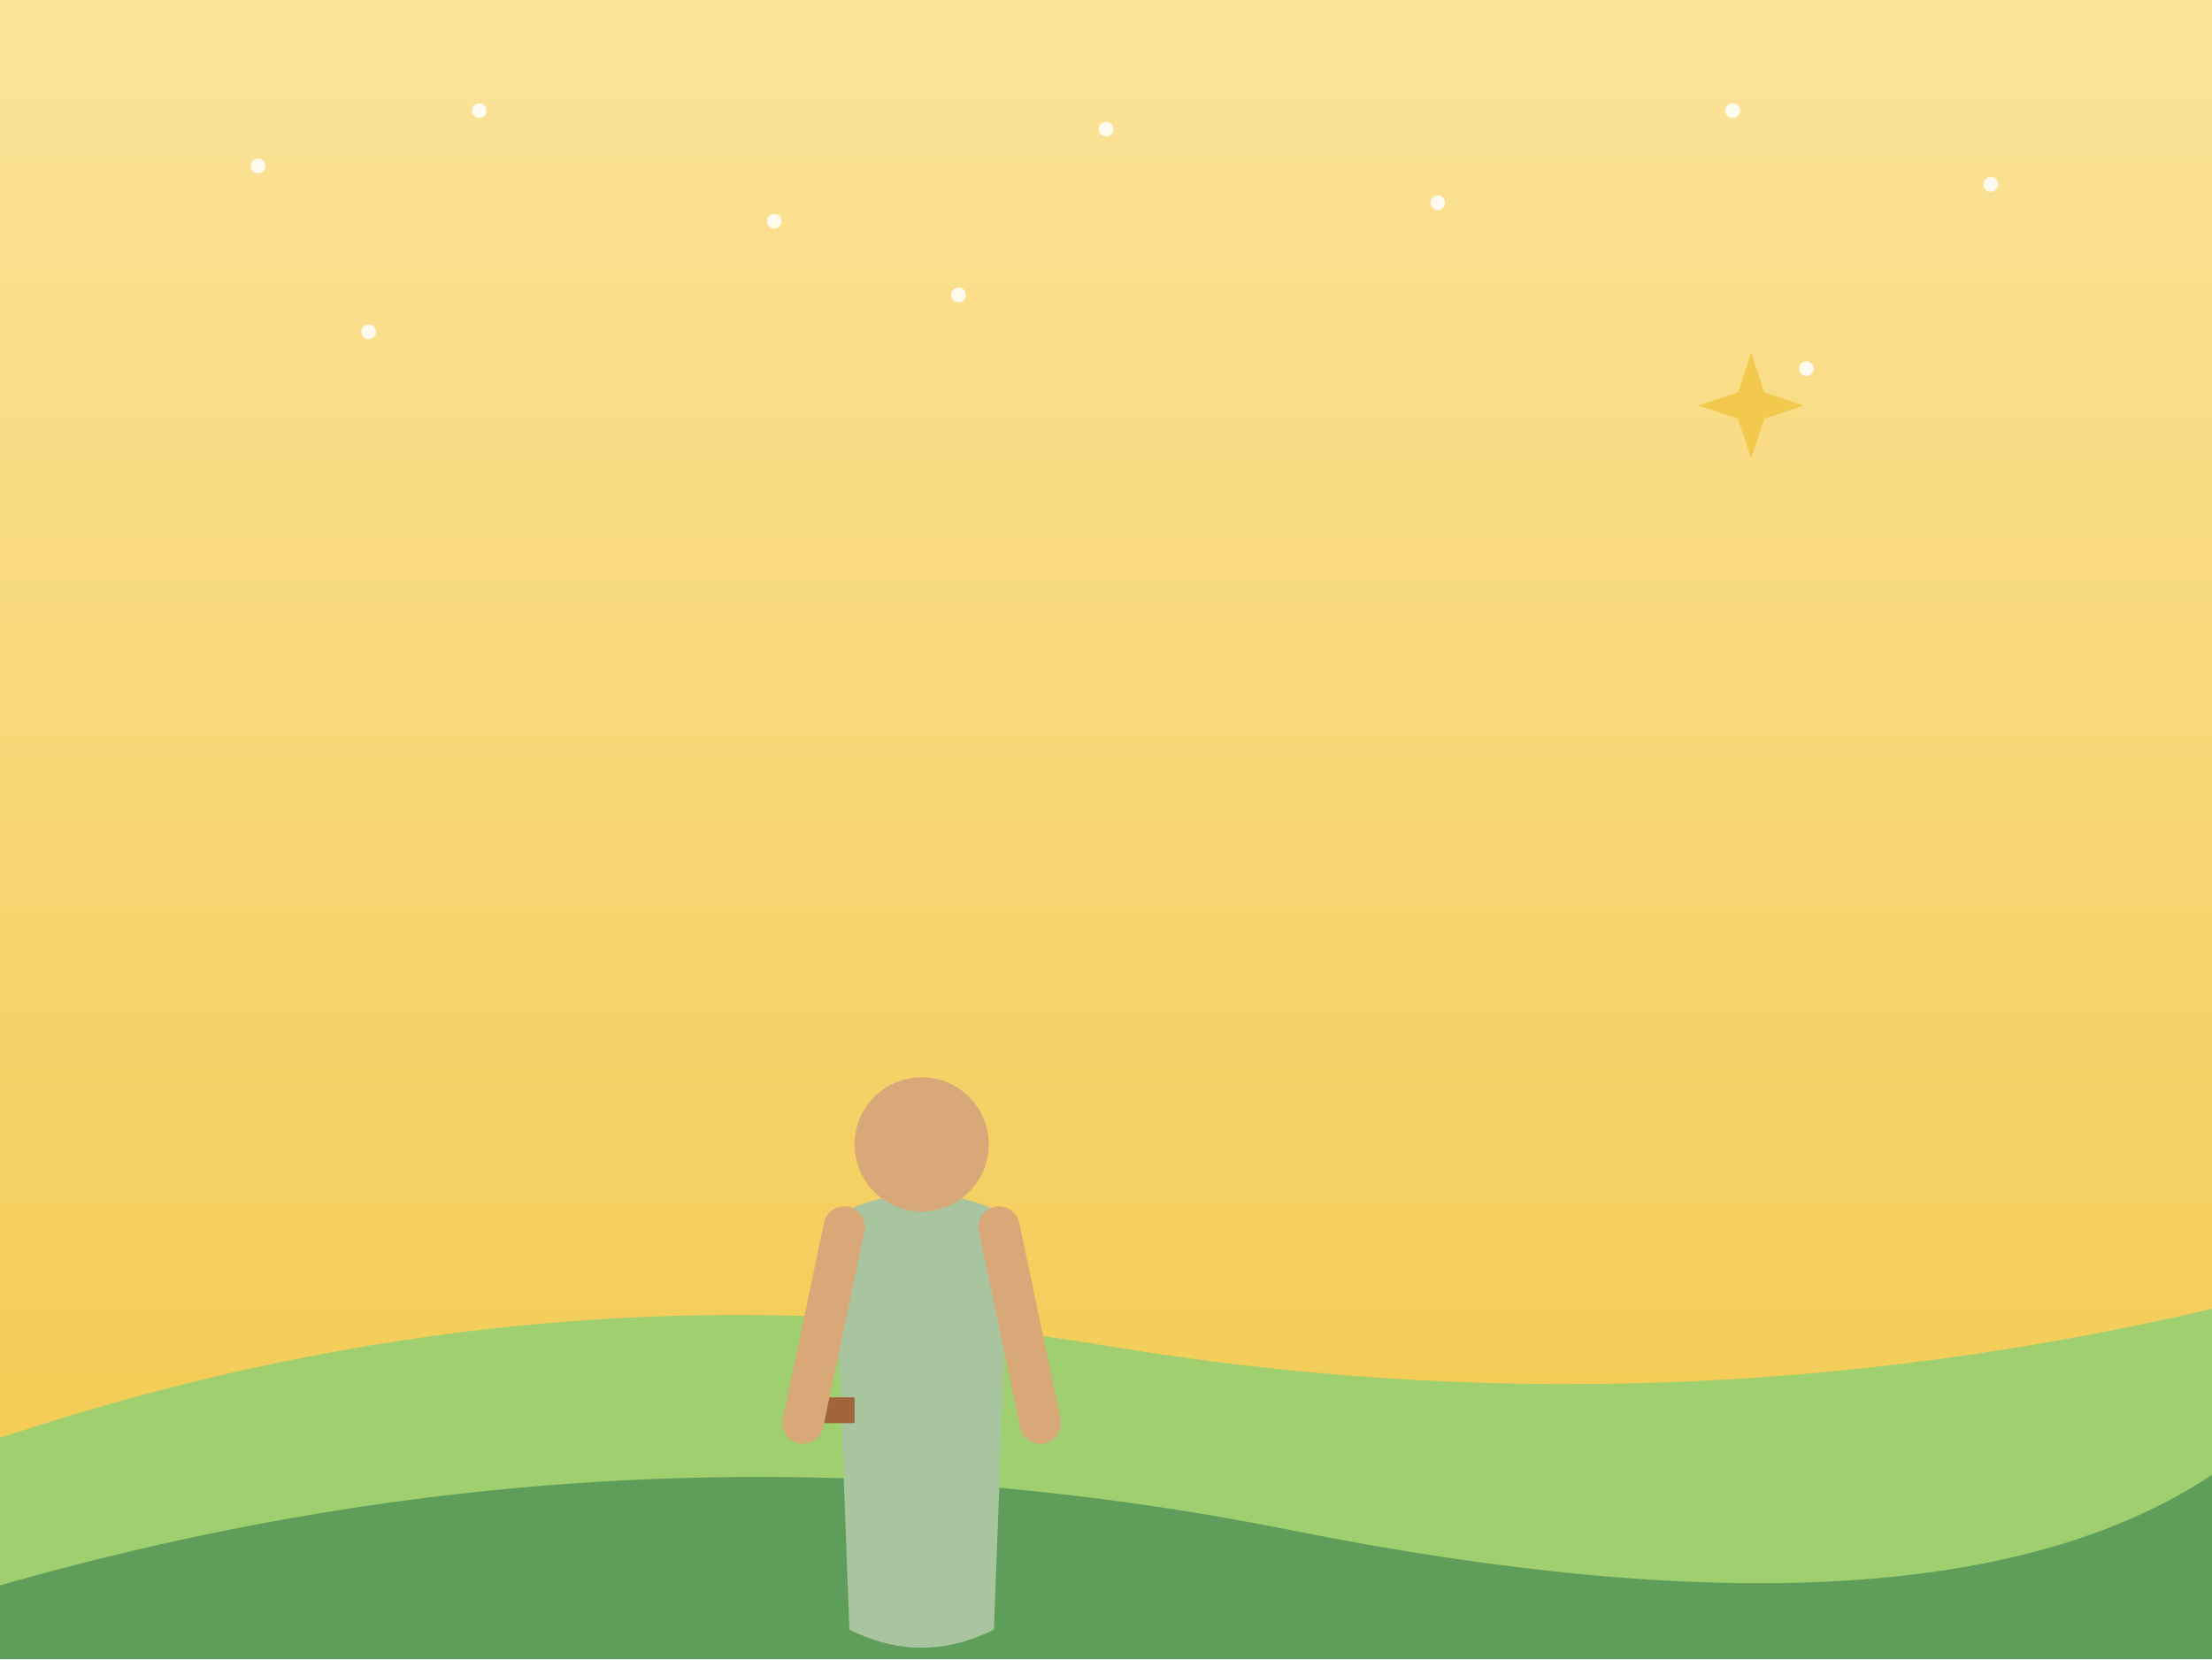
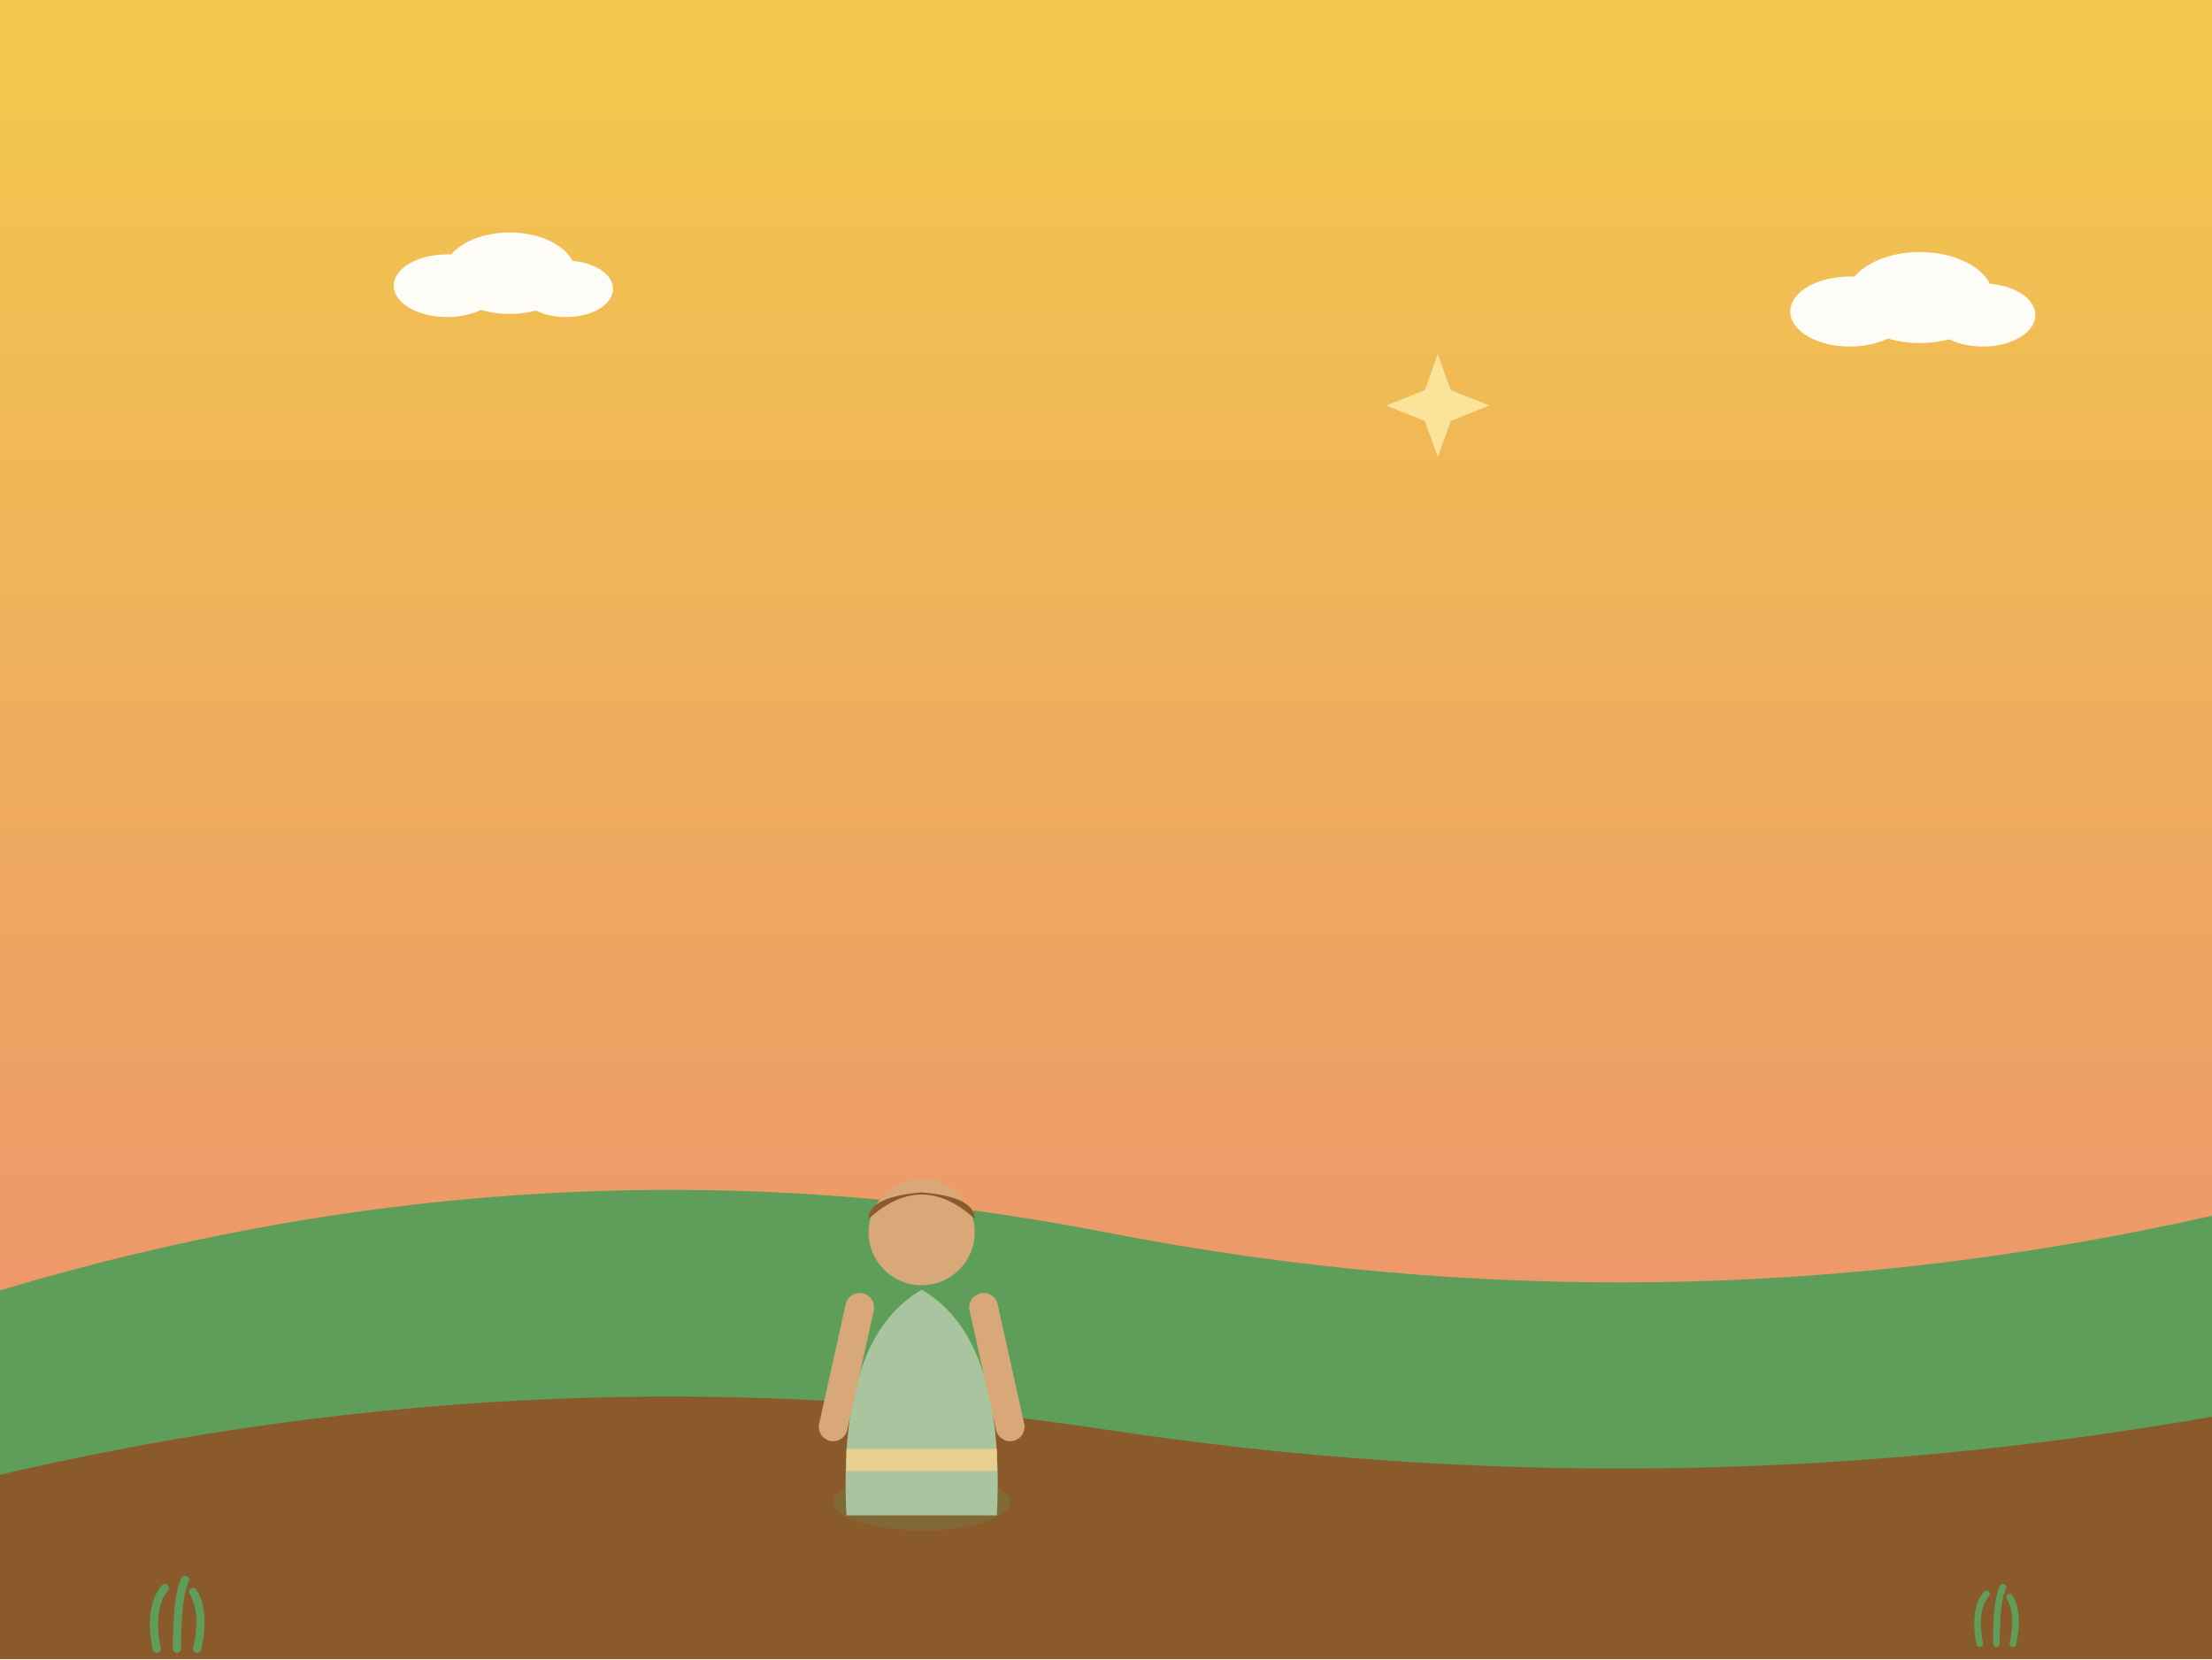
<svg xmlns="http://www.w3.org/2000/svg" viewBox="0 0 1200 900" preserveAspectRatio="xMidYMid meet" role="img">
  <defs>
-     <linearGradient id="sky86" x1="0" y1="0" x2="0" y2="1">
-       <stop offset="0" stop-color="#FCE39A" />
-       <stop offset="1" stop-color="#F2C94C" />
+     <linearGradient id="q57sky1" x1="0" y1="0" x2="0" y2="1">
+       <stop offset="0" stop-color="#F2C94C" />
+       <stop offset="1" stop-color="#EB8A73" />
    </linearGradient>
  </defs>
-   <rect width="1200" height="900" fill="url(#sky86)" />
-   <circle cx="140" cy="90" r="4" fill="#FFFFFF" opacity="0.85" />
-   <circle cx="260" cy="60" r="4" fill="#FFFFFF" opacity="0.85" />
-   <circle cx="420" cy="120" r="4" fill="#FFFFFF" opacity="0.85" />
-   <circle cx="600" cy="70" r="4" fill="#FFFFFF" opacity="0.85" />
-   <circle cx="780" cy="110" r="4" fill="#FFFFFF" opacity="0.85" />
-   <circle cx="940" cy="60" r="4" fill="#FFFFFF" opacity="0.85" />
-   <circle cx="1080" cy="100" r="4" fill="#FFFFFF" opacity="0.85" />
-   <circle cx="200" cy="180" r="4" fill="#FFFFFF" opacity="0.85" />
-   <circle cx="980" cy="200" r="4" fill="#FFFFFF" opacity="0.85" />
-   <circle cx="520" cy="160" r="4" fill="#FFFFFF" opacity="0.85" />
-   <path d="M0,780 Q300,680 600,730 T1200,710 V900 H0 Z" fill="#9FCF6E" />
-   <path d="M0,860 Q350,760 700,830 T1200,800 V900 H0 Z" fill="#5E9E5A" />
-   <g transform="translate(950,220)">
-     <path d="M0,-28.6 L7.15,-7.15 L28.6,0 L7.15,7.15 L0,28.6 L-7.15,7.15 L-28.6,0 L-7.15,-7.15 Z" fill="#F2C94C" />
+   <rect width="1200" height="900" fill="url(#q57sky1)" />
+   <path d="M0,700 Q300,610 600,668.5 T1200,659.5 V900 H0 Z" fill="#5E9E5A" />
+   <path d="M0,800 Q300,730 600,775.5 T1200,768.5 V900 H0 Z" fill="#8B5A2B" />
+   <g transform="translate(268,155) scale(0.85)" opacity="0.95">
+     <ellipse cx="-30" cy="0" rx="34" ry="20" fill="#FFFFFF" />
+     <ellipse cx="10" cy="-8" rx="42" ry="26" fill="#FFFFFF" />
+     <ellipse cx="46" cy="2" rx="30" ry="18" fill="#FFFFFF" />
  </g>
-   <g transform="translate(500,800) scale(1.4)">
-     <path d="M-34,-100 Q0,-118 34,-100 L28,60 Q0,74 -28,60 Z" fill="#A9C5A0" />
-     <rect x="-40" y="-30" width="14" height="10" fill="#A0653A" />
-     <path d="M-30,-96 L-46,-20" stroke="#D9A878" stroke-width="16" stroke-linecap="round" />
-     <path d="M30,-96 L46,-20" stroke="#D9A878" stroke-width="16" stroke-linecap="round" />
-     <circle cx="0" cy="-128" r="26" fill="#D9A878" />
+   <g transform="translate(1032,169) scale(0.95)" opacity="0.95">
+     <ellipse cx="-30" cy="0" rx="34" ry="20" fill="#FFFFFF" />
+     <ellipse cx="10" cy="-8" rx="42" ry="26" fill="#FFFFFF" />
+     <ellipse cx="46" cy="2" rx="30" ry="18" fill="#FFFFFF" />
+   </g>
+   <g transform="translate(96,890) scale(1.1)">
+     <path d="M-10,4 Q-14,-16 -6,-26" stroke="#5E9E5A" stroke-width="4" fill="none" stroke-linecap="round" />
+     <path d="M0,4 Q0,-22 4,-30" stroke="#5E9E5A" stroke-width="4" fill="none" stroke-linecap="round" />
+     <path d="M10,4 Q14,-14 8,-24" stroke="#5E9E5A" stroke-width="4" fill="none" stroke-linecap="round" />
+   </g>
+   <g transform="translate(1083,888) scale(0.9)">
+     <path d="M-10,4 Q-14,-16 -6,-26" stroke="#5E9E5A" stroke-width="4" fill="none" stroke-linecap="round" />
+     <path d="M0,4 Q0,-22 4,-30" stroke="#5E9E5A" stroke-width="4" fill="none" stroke-linecap="round" />
+     <path d="M10,4 Q14,-14 8,-24" stroke="#5E9E5A" stroke-width="4" fill="none" stroke-linecap="round" />
+   </g>
+   <path transform="translate(780,220) scale(1.4)" d="M0,-20 L5,-6 L20,0 L5,6 L0,20 L-5,6 L-20,0 L-5,-6 Z" fill="#FCE39A" />
+   <g transform="translate(500,810) scale(1.2)">
+     <ellipse cx="0" cy="4" rx="40" ry="12.8" fill="#5E9E5A" opacity="0.22" />
+     <path d="M-34,10 Q-38,-70 0,-92 Q38,-70 34,10 Z" fill="#A9C5A0" />
+     <rect x="-34" y="-20" width="68" height="10" fill="#E9CE8E" />
+     <path d="M-28,-84 L-40,-30" stroke="#D9A878" stroke-width="13" stroke-linecap="round" />
+     <path d="M28,-84 L40,-30" stroke="#D9A878" stroke-width="13" stroke-linecap="round" />
+     <circle cx="0" cy="-118" r="24" fill="#D9A878" />
+     <path d="M-24,-124 Q0,-146 24,-124 Q24,-134 0,-136 Q-24,-134 -24,-124 Z" fill="#8B5A2B" />
  </g>
</svg>
